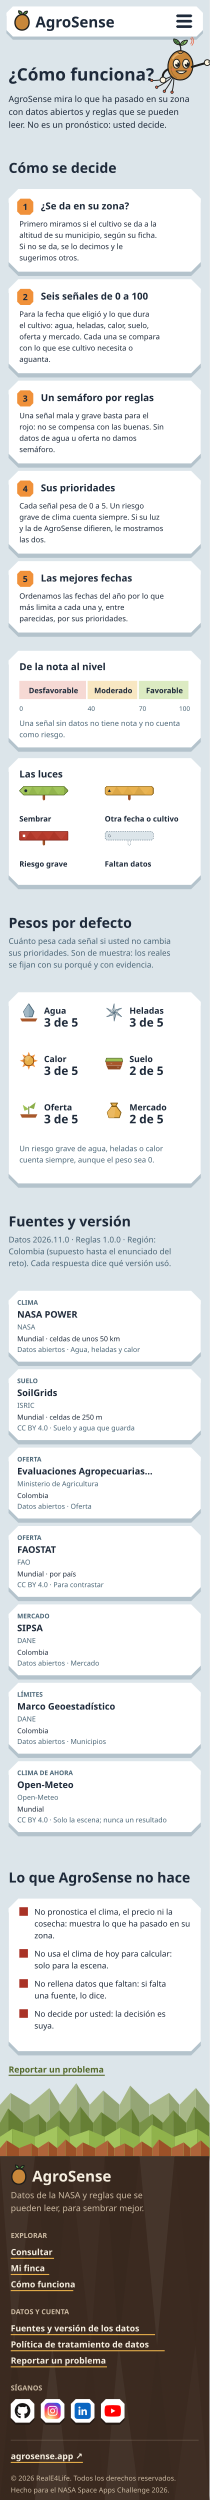
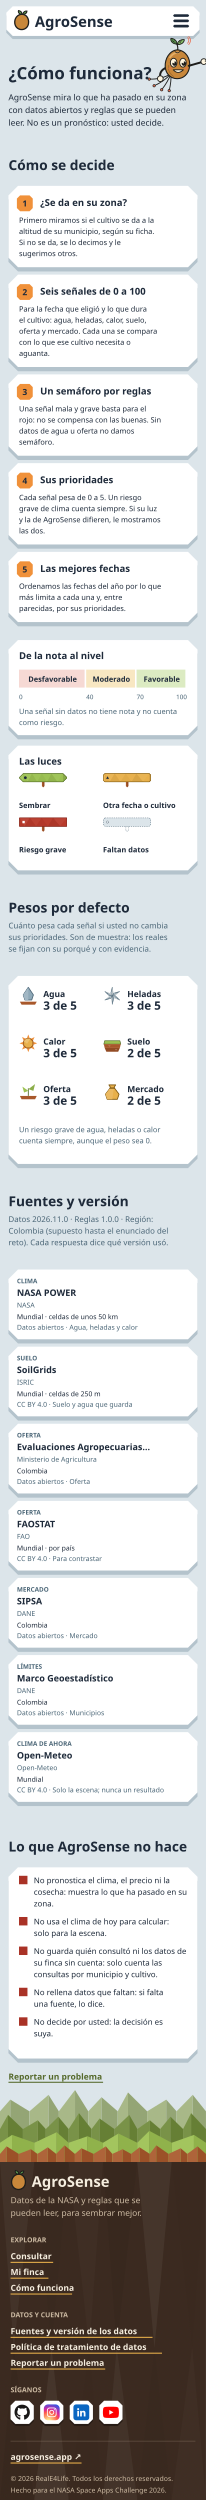
- <svg xmlns="http://www.w3.org/2000/svg" width="390" height="4656" viewBox="0 0 390 4656">
-   <rect width="390" height="4656" fill="#DCE5EA" />
+ <svg xmlns="http://www.w3.org/2000/svg" width="390" height="4734" viewBox="0 0 390 4734">
+   <rect width="390" height="4734" fill="#DCE5EA" />
  <rect width="390" height="6000" fill="#DCE5EA" />
  <g id="barra" transform="translate(0 0)">
    <polygon points="24,18 366,18 378,30 378,62 366,74 24,74 12,62 12,30" fill="#B4C3CC" />
    <polygon points="24,12 366,12 378,24 378,56 366,68 24,68 12,56 12,24" fill="#FFFFFF" />
    <g id="marca" transform="translate(26 18)">
      <path d="M16 9c9 .6 13 9 12 17-.8 8-7 12-13 12S3 34 2 26C1 17 7 9 16 9z" fill="#C8873A" stroke="#1D1D1B" stroke-width="2.5" />
      <path d="M15 9c-5 0-7-4-6-7 4 .6 7 3 6 7zm2 0c4 .6 8-2 8-6-4-.6-7 2-8 6z" fill="#5FA052" stroke="#1D1D1B" stroke-width="2" />
      <text x="40" y="33" font-family="Fredoka" font-weight="600" font-size="28" fill="#1E2A3A" text-anchor="start">AgroSense</text>
    </g>
    <polygon points="330,27 356,27 358,29 358,30 356,32 330,32 328,30 328,29" fill="#1E2A3A" />
    <polygon points="330,37 356,37 358,39 358,40 356,42 330,42 328,40 328,39" fill="#1E2A3A" />
    <polygon points="330,47 356,47 358,49 358,50 356,52 330,52 328,50 328,49" fill="#1E2A3A" />
  </g>
  <text x="16" y="150" font-family="Fredoka" font-weight="600" font-size="32" fill="#1E2A3A" text-anchor="start">¿Cómo funciona?</text>
  <text x="16" y="190" font-family="Atkinson Hyperlegible" font-weight="400" font-size="16" fill="#1E2A3A" text-anchor="start">AgroSense mira lo que ha pasado en su zona</text>
  <text x="16" y="214" font-family="Atkinson Hyperlegible" font-weight="400" font-size="16" fill="#1E2A3A" text-anchor="start">con datos abiertos y reglas que se pueden</text>
  <text x="16" y="238" font-family="Atkinson Hyperlegible" font-weight="400" font-size="16" fill="#1E2A3A" text-anchor="start">leer. No es un pronóstico: usted decide.</text>
  <g id="mascota" transform="translate(270 70) scale(0.42)">
    <g id="semilla" transform="translate(0 0)">
      <path d="M128 166 Q85 192 30 190" fill="none" stroke="#1D1D1B" stroke-width="4" stroke-linecap="round" stroke-linejoin="round" />
      <circle cx="30" cy="190" r="5.5" fill="#E76F51" stroke="#1D1D1B" stroke-width="3" />
      <path d="M128 166 Q96 201 52 220" fill="none" stroke="#1D1D1B" stroke-width="4" stroke-linecap="round" stroke-linejoin="round" />
      <circle cx="52" cy="220" r="5.5" fill="#E76F51" stroke="#1D1D1B" stroke-width="3" />
      <path d="M128 166 Q113 204 86 238" fill="none" stroke="#1D1D1B" stroke-width="4" stroke-linecap="round" stroke-linejoin="round" />
      <circle cx="86" cy="238" r="5.5" fill="#E76F51" stroke="#1D1D1B" stroke-width="3" />
      <path d="M128 166 Q130 200 120 242" fill="none" stroke="#1D1D1B" stroke-width="4" stroke-linecap="round" stroke-linejoin="round" />
      <circle cx="120" cy="242" r="5.5" fill="#E76F51" stroke="#1D1D1B" stroke-width="3" />
      <path d="M108 138 C82 148 76 166 80 184" fill="none" stroke="#1D1D1B" stroke-width="9" stroke-linecap="round" stroke-linejoin="round" />
      <circle cx="80" cy="188" r="13" fill="#FFF6E0" stroke="#1D1D1B" stroke-width="4" />
      <path d="M158 62 C160 48 158 40 154 30" fill="none" stroke="#1D1D1B" stroke-width="5" stroke-linecap="round" stroke-linejoin="round" />
      <path d="M154 32 C136 32 124 18 128 6 C144 8 156 18 154 32Z" fill="#5FA052" stroke="#1D1D1B" stroke-width="4" stroke-linecap="round" stroke-linejoin="round" />
      <path d="M156 34 C172 36 188 26 188 12 C172 10 158 20 156 34Z" fill="#8CC56A" stroke="#1D1D1B" stroke-width="4" stroke-linecap="round" stroke-linejoin="round" />
      <path d="M150 28 C142 24 136 18 132 10 M146 16 L136 22 M178 14 C172 22 166 28 158 32 M172 28 L166 16" fill="none" stroke="#1D1D1B" stroke-width="1.8" stroke-linecap="round" stroke-linejoin="round" />
      <path d="M203 3 Q214 14 203 28.4" fill="none" stroke="#E76F51" stroke-width="3.5" stroke-linecap="round" stroke-linejoin="round" />
      <path d="M208 -2 Q224 14 208 34.4" fill="none" stroke="#E76F51" stroke-width="3.5" stroke-linecap="round" stroke-linejoin="round" />
      <path d="M158 58 C196 62 216 98 212 132 C208 168 184 188 156 188 C126 188 104 166 102 134 C100 98 122 60 158 58Z" fill="#C8873A" stroke="#1D1D1B" stroke-width="5" stroke-linecap="round" stroke-linejoin="round" />
      <path d="M124 92 A46 46 0 0 1 164 70" fill="none" stroke="#E3AE68" stroke-width="8" stroke-linecap="round" stroke-linejoin="round" />
      <path d="M116 128 C114 150 124 168 140 178" fill="none" stroke="#1D1D1B" stroke-width="2.5" stroke-linecap="round" stroke-linejoin="round" opacity="0.35" />
      <path d="M146 66 Q158 78 170 64" fill="none" stroke="#1D1D1B" stroke-width="3.5" stroke-linecap="round" stroke-linejoin="round" />
      <ellipse cx="124" cy="142" rx="9" ry="5" fill="#E76F51" opacity="0.55" />
      <ellipse cx="196" cy="142" rx="9" ry="5" fill="#E76F51" opacity="0.55" />
      <ellipse cx="140" cy="116" rx="15" ry="20" fill="#FFF6E0" stroke="#1D1D1B" stroke-width="4" />
      <path d="M144 120 m0 -10 a10 10 0 1 1 -9 6 l9 4Z" fill="#1D1D1B" />
      <ellipse cx="182" cy="116" rx="15" ry="20" fill="#FFF6E0" stroke="#1D1D1B" stroke-width="4" />
      <path d="M186 120 m0 -10 a10 10 0 1 1 -9 6 l9 4Z" fill="#1D1D1B" />
      <path d="M138 148 Q160 172 184 148Z" fill="#FFF6E0" stroke="#1D1D1B" stroke-width="4" stroke-linecap="round" stroke-linejoin="round" />
      <path d="M208 130 C230 124 252 118 272 112" fill="none" stroke="#1D1D1B" stroke-width="9" stroke-linecap="round" stroke-linejoin="round" />
      <circle cx="276" cy="111" r="13" fill="#FFF6E0" stroke="#1D1D1B" stroke-width="4" />
      <path d="M284 109 l16 -3" fill="none" stroke="#1D1D1B" stroke-width="7" stroke-linecap="round" stroke-linejoin="round" />
      <path d="M284 109 l16 -3" fill="none" stroke="#FFF6E0" stroke-width="3" stroke-linecap="round" stroke-linejoin="round" />
    </g>
  </g>
  <text x="16" y="322" font-family="Fredoka" font-weight="600" font-size="26" fill="#1E2A3A" text-anchor="start">Cómo se decide</text>
  <g id="paso-1" transform="translate(16 352)">
    <polygon points="18,8 340,8 358,26 358,144 340,162 18,162 0,144 0,26" fill="#B4C3CC" />
    <polygon points="18,0 340,0 358,18 358,136 340,154 18,154 0,136 0,18" fill="#FFFFFF" />
  </g>
  <g id="paso-1-texto" transform="translate(16 352)">
    <text x="60" y="38" font-family="Atkinson Hyperlegible" font-weight="700" font-size="18" fill="#1E2A3A" text-anchor="start">¿Se da en su zona?</text>
    <polygon points="22,18 40,18 46,24 46,42 40,48 22,48 16,42 16,24" fill="#F0913A" />
    <text x="31" y="39" font-family="Atkinson Hyperlegible" font-weight="700" font-size="16" fill="#1E2A3A" text-anchor="middle">1</text>
    <text x="20" y="70" font-family="Atkinson Hyperlegible" font-weight="400" font-size="14" fill="#1E2A3A" text-anchor="start">Primero miramos si el cultivo se da a la</text>
    <text x="20" y="91" font-family="Atkinson Hyperlegible" font-weight="400" font-size="14" fill="#1E2A3A" text-anchor="start">altitud de su municipio, según su ficha.</text>
    <text x="20" y="112" font-family="Atkinson Hyperlegible" font-weight="400" font-size="14" fill="#1E2A3A" text-anchor="start">Si no se da, se lo decimos y le</text>
    <text x="20" y="133" font-family="Atkinson Hyperlegible" font-weight="400" font-size="14" fill="#1E2A3A" text-anchor="start">sugerimos otros.</text>
  </g>
  <g id="paso-2" transform="translate(16 520)">
    <polygon points="18,8 340,8 358,26 358,165 340,183 18,183 0,165 0,26" fill="#B4C3CC" />
    <polygon points="18,0 340,0 358,18 358,157 340,175 18,175 0,157 0,18" fill="#FFFFFF" />
  </g>
  <g id="paso-2-texto" transform="translate(16 520)">
    <text x="60" y="38" font-family="Atkinson Hyperlegible" font-weight="700" font-size="18" fill="#1E2A3A" text-anchor="start">Seis señales de 0 a 100</text>
    <polygon points="22,18 40,18 46,24 46,42 40,48 22,48 16,42 16,24" fill="#F0913A" />
    <text x="31" y="39" font-family="Atkinson Hyperlegible" font-weight="700" font-size="16" fill="#1E2A3A" text-anchor="middle">2</text>
    <text x="20" y="70" font-family="Atkinson Hyperlegible" font-weight="400" font-size="14" fill="#1E2A3A" text-anchor="start">Para la fecha que eligió y lo que dura</text>
    <text x="20" y="91" font-family="Atkinson Hyperlegible" font-weight="400" font-size="14" fill="#1E2A3A" text-anchor="start">el cultivo: agua, heladas, calor, suelo,</text>
    <text x="20" y="112" font-family="Atkinson Hyperlegible" font-weight="400" font-size="14" fill="#1E2A3A" text-anchor="start">oferta y mercado. Cada una se compara</text>
    <text x="20" y="133" font-family="Atkinson Hyperlegible" font-weight="400" font-size="14" fill="#1E2A3A" text-anchor="start">con lo que ese cultivo necesita o</text>
    <text x="20" y="154" font-family="Atkinson Hyperlegible" font-weight="400" font-size="14" fill="#1E2A3A" text-anchor="start">aguanta.</text>
  </g>
  <g id="paso-3" transform="translate(16 709)">
    <polygon points="18,8 340,8 358,26 358,144 340,162 18,162 0,144 0,26" fill="#B4C3CC" />
    <polygon points="18,0 340,0 358,18 358,136 340,154 18,154 0,136 0,18" fill="#FFFFFF" />
  </g>
  <g id="paso-3-texto" transform="translate(16 709)">
    <text x="60" y="38" font-family="Atkinson Hyperlegible" font-weight="700" font-size="18" fill="#1E2A3A" text-anchor="start">Un semáforo por reglas</text>
    <polygon points="22,18 40,18 46,24 46,42 40,48 22,48 16,42 16,24" fill="#F0913A" />
    <text x="31" y="39" font-family="Atkinson Hyperlegible" font-weight="700" font-size="16" fill="#1E2A3A" text-anchor="middle">3</text>
    <text x="20" y="70" font-family="Atkinson Hyperlegible" font-weight="400" font-size="14" fill="#1E2A3A" text-anchor="start">Una señal mala y grave basta para el</text>
    <text x="20" y="91" font-family="Atkinson Hyperlegible" font-weight="400" font-size="14" fill="#1E2A3A" text-anchor="start">rojo: no se compensa con las buenas. Sin</text>
    <text x="20" y="112" font-family="Atkinson Hyperlegible" font-weight="400" font-size="14" fill="#1E2A3A" text-anchor="start">datos de agua u oferta no damos</text>
    <text x="20" y="133" font-family="Atkinson Hyperlegible" font-weight="400" font-size="14" fill="#1E2A3A" text-anchor="start">semáforo.</text>
  </g>
  <g id="paso-4" transform="translate(16 877)">
    <polygon points="18,8 340,8 358,26 358,144 340,162 18,162 0,144 0,26" fill="#B4C3CC" />
    <polygon points="18,0 340,0 358,18 358,136 340,154 18,154 0,136 0,18" fill="#FFFFFF" />
  </g>
  <g id="paso-4-texto" transform="translate(16 877)">
    <text x="60" y="38" font-family="Atkinson Hyperlegible" font-weight="700" font-size="18" fill="#1E2A3A" text-anchor="start">Sus prioridades</text>
    <polygon points="22,18 40,18 46,24 46,42 40,48 22,48 16,42 16,24" fill="#F0913A" />
    <text x="31" y="39" font-family="Atkinson Hyperlegible" font-weight="700" font-size="16" fill="#1E2A3A" text-anchor="middle">4</text>
    <text x="20" y="70" font-family="Atkinson Hyperlegible" font-weight="400" font-size="14" fill="#1E2A3A" text-anchor="start">Cada señal pesa de 0 a 5. Un riesgo</text>
    <text x="20" y="91" font-family="Atkinson Hyperlegible" font-weight="400" font-size="14" fill="#1E2A3A" text-anchor="start">grave de clima cuenta siempre. Si su luz</text>
    <text x="20" y="112" font-family="Atkinson Hyperlegible" font-weight="400" font-size="14" fill="#1E2A3A" text-anchor="start">y la de AgroSense difieren, le mostramos</text>
    <text x="20" y="133" font-family="Atkinson Hyperlegible" font-weight="400" font-size="14" fill="#1E2A3A" text-anchor="start">las dos.</text>
  </g>
  <g id="paso-5" transform="translate(16 1045)">
    <polygon points="18,8 340,8 358,26 358,123 340,141 18,141 0,123 0,26" fill="#B4C3CC" />
    <polygon points="18,0 340,0 358,18 358,115 340,133 18,133 0,115 0,18" fill="#FFFFFF" />
  </g>
  <g id="paso-5-texto" transform="translate(16 1045)">
    <text x="60" y="38" font-family="Atkinson Hyperlegible" font-weight="700" font-size="18" fill="#1E2A3A" text-anchor="start">Las mejores fechas</text>
    <polygon points="22,18 40,18 46,24 46,42 40,48 22,48 16,42 16,24" fill="#F0913A" />
    <text x="31" y="39" font-family="Atkinson Hyperlegible" font-weight="700" font-size="16" fill="#1E2A3A" text-anchor="middle">5</text>
    <text x="20" y="70" font-family="Atkinson Hyperlegible" font-weight="400" font-size="14" fill="#1E2A3A" text-anchor="start">Ordenamos las fechas del año por lo que</text>
    <text x="20" y="91" font-family="Atkinson Hyperlegible" font-weight="400" font-size="14" fill="#1E2A3A" text-anchor="start">más limita a cada una y, entre</text>
    <text x="20" y="112" font-family="Atkinson Hyperlegible" font-weight="400" font-size="14" fill="#1E2A3A" text-anchor="start">parecidas, por sus prioridades.</text>
  </g>
  <g id="bandas" transform="translate(16 1212)">
    <polygon points="18,8 340,8 358,26 358,170 340,188 18,188 0,170 0,26" fill="#B4C3CC" />
    <polygon points="18,0 340,0 358,18 358,162 340,180 18,180 0,162 0,18" fill="#FFFFFF" />
  </g>
  <g id="bandas-texto" transform="translate(16 1212)">
    <text x="20" y="36" font-family="Atkinson Hyperlegible" font-weight="700" font-size="18" fill="#1E2A3A" text-anchor="start">De la nota al nivel</text>
    <rect x="20.0" y="56" width="124.2" height="34" fill="#F6D9D4" />
    <text x="83.6" y="79" font-family="Atkinson Hyperlegible" font-weight="700" font-size="14" fill="#1E2A3A" text-anchor="middle">Desfavorable</text>
    <text x="20" y="112" font-family="Atkinson Hyperlegible" font-weight="400" font-size="12" fill="#4A6576" text-anchor="start">0</text>
    <rect x="147.2" y="56" width="92.4" height="34" fill="#F8E7C2" />
    <text x="194.9" y="79" font-family="Atkinson Hyperlegible" font-weight="700" font-size="14" fill="#1E2A3A" text-anchor="middle">Moderado</text>
    <text x="147.2" y="112" font-family="Atkinson Hyperlegible" font-weight="400" font-size="12" fill="#4A6576" text-anchor="start">40</text>
    <rect x="242.6" y="56" width="92.4" height="34" fill="#DCEBC2" />
    <text x="290.3" y="79" font-family="Atkinson Hyperlegible" font-weight="700" font-size="14" fill="#1E2A3A" text-anchor="middle">Favorable</text>
    <text x="242.6" y="112" font-family="Atkinson Hyperlegible" font-weight="400" font-size="12" fill="#4A6576" text-anchor="start">70</text>
    <text x="338" y="112" font-family="Atkinson Hyperlegible" font-weight="400" font-size="12" fill="#4A6576" text-anchor="end">100</text>
    <text x="20" y="140" font-family="Atkinson Hyperlegible" font-weight="400" font-size="14" fill="#4A6576" text-anchor="start">Una señal sin datos no tiene nota y no cuenta</text>
    <text x="20" y="161" font-family="Atkinson Hyperlegible" font-weight="400" font-size="14" fill="#4A6576" text-anchor="start">como riesgo.</text>
  </g>
  <g id="luces" transform="translate(16 1412)">
    <polygon points="18,8 340,8 358,26 358,226 340,244 18,244 0,226 0,26" fill="#B4C3CC" />
    <polygon points="18,0 340,0 358,18 358,218 340,236 18,236 0,218 0,18" fill="#FFFFFF" />
  </g>
  <g id="luces-texto" transform="translate(16 1412)">
    <text x="20" y="36" font-family="Atkinson Hyperlegible" font-weight="700" font-size="18" fill="#1E2A3A" text-anchor="start">Las luces</text>
    <g id="semaforo" transform="translate(20 52) scale(0.28)">
      <polygon points="155,52 171,52 171,88 163,96 155,88" fill="#A8582B" />
      <polygon points="163,52 171,52 171,88 163,96" fill="#924B24" />
      <polygon points="29,3 297,3 323,29 323,33 297,59 29,59 3,33 3,29" fill="#9CC152" stroke="#4F6624" stroke-width="3" stroke-linejoin="round" />
      <polygon points="29,3 29,59 3,33 3,29" fill="#A8C867" />
      <polygon points="297,3 323,29 323,33 297,59" fill="#89AA48" />
      <polygon points="29,3 87.96,3 58.48,59" fill="#A2C55C" />
      <polygon points="29,3 58.48,59 29,59" fill="#9ABE51" />
      <polygon points="87.96,3 154.96,3 122.8,59" fill="#9FC358" />
      <polygon points="87.96,3 122.8,59 58.48,59" fill="#94B74E" />
      <polygon points="154.96,3 219.28,3 189.8,59" fill="#9DC255" />
      <polygon points="154.96,3 189.8,59 122.8,59" fill="#97BB50" />
      <polygon points="219.28,3 297,3 259.48,59" fill="#A0C45A" />
      <polygon points="219.28,3 259.48,59 189.8,59" fill="#92B44D" />
      <polygon points="297,3 297,59 259.48,59" fill="#9CC152" />
      <polygon points="29,3 297,3 323,29 323,33 297,59 29,59 3,33 3,29" fill="none" stroke="#4F6624" stroke-width="3" stroke-linejoin="round" />
      <polygon points="52.239,34.827 46.827,40.239 39.173,40.239 33.761,34.827 33.761,27.173 39.173,21.761 46.827,21.761 52.239,27.173" fill="#1E2A3A" />
    </g>
    <text x="20" y="118" font-family="Atkinson Hyperlegible" font-weight="700" font-size="14" fill="#1E2A3A" text-anchor="start">Sembrar</text>
    <g id="semaforo" transform="translate(179 52) scale(0.28)">
      <polygon points="155,52 171,52 171,88 163,96 155,88" fill="#A8582B" />
      <polygon points="163,52 171,52 171,88 163,96" fill="#924B24" />
      <polygon points="13,3 313,3 323,13 323,49 313,59 13,59 3,49 3,13" fill="#E8B04B" stroke="#7E570F" stroke-width="3" stroke-linejoin="round" />
      <polygon points="13,3 13,59 3,49 3,13" fill="#EBB961" />
      <polygon points="313,3 323,13 323,49 313,59" fill="#CC9B42" />
      <polygon points="13,3 79,3 46,59" fill="#E9B556" />
      <polygon points="13,3 46,59 13,59" fill="#E5AD4A" />
      <polygon points="79,3 154,3 118,59" fill="#E9B351" />
      <polygon points="79,3 118,59 46,59" fill="#DCA747" />
      <polygon points="154,3 226,3 193,59" fill="#E8B14E" />
      <polygon points="154,3 193,59 118,59" fill="#E1AB49" />
      <polygon points="226,3 313,3 271,59" fill="#E9B453" />
      <polygon points="226,3 271,59 193,59" fill="#D9A546" />
      <polygon points="313,3 313,59 271,59" fill="#E8B04B" />
      <polygon points="13,3 313,3 323,13 323,49 313,59 13,59 3,49 3,13" fill="none" stroke="#7E570F" stroke-width="3" stroke-linejoin="round" />
      <polygon points="31,21 41,39 21,39" fill="#1E2A3A" />
    </g>
    <text x="179" y="118" font-family="Atkinson Hyperlegible" font-weight="700" font-size="14" fill="#1E2A3A" text-anchor="start">Otra fecha o cultivo</text>
    <g id="semaforo" transform="translate(20 136) scale(0.28)">
      <polygon points="155,52 171,52 171,88 163,96 155,88" fill="#A8582B" />
      <polygon points="163,52 171,52 171,88 163,96" fill="#924B24" />
      <polygon points="3,3 323,3 323,59 3,59" fill="#B83A2B" stroke="#7E251B" stroke-width="3" stroke-linejoin="round" />
      <polygon points="3,3 73.4,3 38.2,59" fill="#BC4638" />
      <polygon points="3,3 38.2,59 3,59" fill="#B5392A" />
      <polygon points="73.4,3 153.4,3 115,59" fill="#BA4132" />
      <polygon points="73.4,3 115,59 38.2,59" fill="#AF3729" />
      <polygon points="153.4,3 230.2,3 195,59" fill="#B93D2E" />
      <polygon points="153.4,3 195,59 115,59" fill="#B2382A" />
      <polygon points="230.2,3 323,3 278.2,59" fill="#BB4335" />
      <polygon points="230.2,3 278.2,59 195,59" fill="#AC3628" />
      <polygon points="323,3 323,59 278.2,59" fill="#B83A2B" />
      <polygon points="3,3 323,3 323,59 3,59" fill="none" stroke="#7E251B" stroke-width="3" stroke-linejoin="round" />
      <polygon points="23,23 39,23 39,39 23,39" fill="#FFFFFF" />
    </g>
    <text x="20" y="202" font-family="Atkinson Hyperlegible" font-weight="700" font-size="14" fill="#1E2A3A" text-anchor="start">Riesgo grave</text>
    <g id="semaforo" transform="translate(179 136) scale(0.28)">
      <polygon points="155,52 171,52 171,88 163,96 155,88" fill="none" stroke="#4A6576" stroke-width="2.5" stroke-linejoin="round" stroke-dasharray="6 4" />
      <polygon points="13,3 313,3 323,13 323,49 313,59 13,59 3,49 3,13" fill="#DCE5EA" stroke="#4A6576" stroke-width="3" stroke-linejoin="round" stroke-dasharray="9 6" />
      <polygon points="38.853,34.253 34.253,38.853 27.747,38.853 23.147,34.253 23.147,27.747 27.747,23.147 34.253,23.147 38.853,27.747" fill="none" stroke="#1E2A3A" stroke-width="2.5" stroke-linejoin="round" stroke-dasharray="4 3" />
    </g>
    <text x="179" y="202" font-family="Atkinson Hyperlegible" font-weight="700" font-size="14" fill="#1E2A3A" text-anchor="start">Faltan datos</text>
  </g>
  <text x="16" y="1728" font-family="Fredoka" font-weight="600" font-size="26" fill="#1E2A3A" text-anchor="start">Pesos por defecto</text>
  <text x="16" y="1758" font-family="Atkinson Hyperlegible" font-weight="400" font-size="15" fill="#4A6576" text-anchor="start">Cuánto pesa cada señal si usted no cambia</text>
  <text x="16" y="1780" font-family="Atkinson Hyperlegible" font-weight="400" font-size="15" fill="#4A6576" text-anchor="start">sus prioridades. Son de muestra: los reales</text>
  <text x="16" y="1802" font-family="Atkinson Hyperlegible" font-weight="400" font-size="15" fill="#4A6576" text-anchor="start">se fijan con su porqué y con evidencia.</text>
  <g id="pesos" transform="translate(16 1848)">
    <polygon points="18,8 340,8 358,26 358,346 340,364 18,364 0,346 0,26" fill="#B4C3CC" />
    <polygon points="18,0 340,0 358,18 358,338 340,356 18,356 0,338 0,18" fill="#FFFFFF" />
  </g>
  <g id="pesos-texto" transform="translate(16 1848)">
    <g transform="translate(20.0 20) scale(0.8)">
      <polygon points="2,36 42,36 38,43 6,43" fill="#A8582B" />
      <polygon points="22,2 34,20 30,32 14,32 10,20" fill="#8FA9B8" stroke="#4A6576" stroke-width="2" stroke-linejoin="round" />
      <polygon points="22,2 10,20 14,32 22,32" fill="#A3B8C5" />
    </g>
    <text x="66" y="40" font-family="Atkinson Hyperlegible" font-weight="700" font-size="16" fill="#1E2A3A" text-anchor="start">Agua</text>
    <text x="66" y="64" font-family="Fredoka" font-weight="600" font-size="22" fill="#1E2A3A" text-anchor="start">3 de 5</text>
    <g transform="translate(179.0 20) scale(0.8)">
      <polygon points="22,22 18.644,15.857 22,2" fill="#DCE5EA" stroke="#4A6576" stroke-width="1.5" stroke-linejoin="round" />
      <polygon points="22,22 22,2 25.356,15.857" fill="#C2CACE" />
      <polygon points="22,22 25.642,16.022 39.321,12" fill="#DCE5EA" stroke="#4A6576" stroke-width="1.5" stroke-linejoin="round" />
      <polygon points="22,22 39.321,12 28.998,21.835" fill="#C2CACE" />
      <polygon points="22,22 28.998,22.165 39.321,32" fill="#DCE5EA" stroke="#4A6576" stroke-width="1.5" stroke-linejoin="round" />
      <polygon points="22,22 39.321,32 25.642,27.978" fill="#C2CACE" />
      <polygon points="22,22 25.356,28.143 22,42" fill="#DCE5EA" stroke="#4A6576" stroke-width="1.5" stroke-linejoin="round" />
      <polygon points="22,22 22,42 18.644,28.143" fill="#C2CACE" />
      <polygon points="22,22 18.358,27.978 4.679,32" fill="#DCE5EA" stroke="#4A6576" stroke-width="1.5" stroke-linejoin="round" />
      <polygon points="22,22 4.679,32 15.002,22.165" fill="#C2CACE" />
      <polygon points="22,22 15.002,21.835 4.679,12" fill="#DCE5EA" stroke="#4A6576" stroke-width="1.5" stroke-linejoin="round" />
      <polygon points="22,22 4.679,12 18.358,16.022" fill="#C2CACE" />
    </g>
    <text x="225" y="40" font-family="Atkinson Hyperlegible" font-weight="700" font-size="16" fill="#1E2A3A" text-anchor="start">Heladas</text>
    <text x="225" y="64" font-family="Fredoka" font-weight="600" font-size="22" fill="#1E2A3A" text-anchor="start">3 de 5</text>
    <g transform="translate(20.0 110) scale(0.8)">
      <polygon points="33.464,18.454 43,22 33.464,25.546" fill="#F0913A" />
      <polygon points="32.614,27.599 36.849,36.849 27.599,32.614" fill="#F0913A" />
      <polygon points="25.546,33.464 22,43 18.454,33.464" fill="#F0913A" />
      <polygon points="16.401,32.614 7.151,36.849 11.386,27.599" fill="#F0913A" />
      <polygon points="10.536,25.546 1,22 10.536,18.454" fill="#F0913A" />
      <polygon points="11.386,16.401 7.151,7.151 16.401,11.386" fill="#F0913A" />
      <polygon points="18.454,10.536 22,1 25.546,10.536" fill="#F0913A" />
      <polygon points="27.599,11.386 36.849,7.151 32.614,16.401" fill="#F0913A" />
      <polygon points="17,11 27,11 33,17 33,27 27,33 17,33 11,27 11,17" fill="#E8B04B" stroke="#92490B" stroke-width="2" stroke-linejoin="round" />
      <polygon points="11,17 17,11 27,11 19,23" fill="#EDC06F" />
    </g>
    <text x="66" y="130" font-family="Atkinson Hyperlegible" font-weight="700" font-size="16" fill="#1E2A3A" text-anchor="start">Calor</text>
    <text x="66" y="154" font-family="Fredoka" font-weight="600" font-size="22" fill="#1E2A3A" text-anchor="start">3 de 5</text>
    <g transform="translate(179.0 110) scale(0.8)">
      <polygon points="4,16 40,16 42,24 2,24" fill="#9CC152" stroke="#4F6624" stroke-width="1.5" stroke-linejoin="round" />
      <polygon points="2,24 42,24 40,33 4,33" fill="#A8582B" />
      <polygon points="4,33 40,33 36,42 8,42" fill="#924B24" />
      <polygon points="12,27 18,27 16,30" fill="#BE8260" />
      <polygon points="28,36 34,36 31,39" fill="#B38166" />
    </g>
    <text x="225" y="130" font-family="Atkinson Hyperlegible" font-weight="700" font-size="16" fill="#1E2A3A" text-anchor="start">Suelo</text>
    <text x="225" y="154" font-family="Fredoka" font-weight="600" font-size="22" fill="#1E2A3A" text-anchor="start">2 de 5</text>
    <g transform="translate(20.0 200) scale(0.8)">
      <polygon points="2,34 42,34 38,42 6,42" fill="#A8582B" />
      <polygon points="21,34 23,34 23,16 21,16" fill="#4F6624" />
      <polygon points="22,22 8,12 12,26" fill="#9CC152" />
      <polygon points="22,18 38,6 34,22" fill="#8CAE4A" />
    </g>
    <text x="66" y="220" font-family="Atkinson Hyperlegible" font-weight="700" font-size="16" fill="#1E2A3A" text-anchor="start">Oferta</text>
    <text x="66" y="244" font-family="Fredoka" font-weight="600" font-size="22" fill="#1E2A3A" text-anchor="start">3 de 5</text>
    <g transform="translate(179.0 200) scale(0.8)">
      <polygon points="14,8 30,8 26,14 38,30 34,42 10,42 6,30 18,14" fill="#E8B04B" stroke="#7E570F" stroke-width="2" stroke-linejoin="round" />
      <polygon points="18,14 26,14 22,42 10,42 6,30" fill="#EBB961" />
      <polygon points="16,14 28,14 28,17 16,17" fill="#7E570F" />
    </g>
    <text x="225" y="220" font-family="Atkinson Hyperlegible" font-weight="700" font-size="16" fill="#1E2A3A" text-anchor="start">Mercado</text>
    <text x="225" y="244" font-family="Fredoka" font-weight="600" font-size="22" fill="#1E2A3A" text-anchor="start">2 de 5</text>
    <text x="20" y="296" font-family="Atkinson Hyperlegible" font-weight="400" font-size="14" fill="#4A6576" text-anchor="start">Un riesgo grave de agua, heladas o calor</text>
    <text x="20" y="317" font-family="Atkinson Hyperlegible" font-weight="400" font-size="14" fill="#4A6576" text-anchor="start">cuenta siempre, aunque el peso sea 0.</text>
  </g>
  <text x="16" y="2284" font-family="Fredoka" font-weight="600" font-size="26" fill="#1E2A3A" text-anchor="start">Fuentes y versión</text>
  <text x="16" y="2314" font-family="Atkinson Hyperlegible" font-weight="400" font-size="15" fill="#4A6576" text-anchor="start">Datos 2026.11.0 · Reglas 1.0.0 · Región:</text>
  <text x="16" y="2336" font-family="Atkinson Hyperlegible" font-weight="400" font-size="15" fill="#4A6576" text-anchor="start">Colombia (supuesto hasta el enunciado del</text>
  <text x="16" y="2358" font-family="Atkinson Hyperlegible" font-weight="400" font-size="15" fill="#4A6576" text-anchor="start">reto). Cada respuesta dice qué versión usó.</text>
  <g id="fuente" transform="translate(16 2404)">
    <polygon points="18,8 340,8 358,26 358,122 340,140 18,140 0,122 0,26" fill="#B4C3CC" />
    <polygon points="18,0 340,0 358,18 358,114 340,132 18,132 0,114 0,18" fill="#FFFFFF" />
  </g>
  <g id="fuente-texto" transform="translate(16 2404)">
    <text x="16" y="26" font-family="Atkinson Hyperlegible" font-weight="700" font-size="12" fill="#4A6576" text-anchor="start">CLIMA</text>
    <text x="16" y="50" font-family="Atkinson Hyperlegible" font-weight="700" font-size="17" fill="#1E2A3A" text-anchor="start">NASA POWER</text>
    <text x="16" y="72" font-family="Atkinson Hyperlegible" font-weight="400" font-size="13" fill="#4A6576" text-anchor="start">NASA</text>
    <text x="16" y="94" font-family="Atkinson Hyperlegible" font-weight="400" font-size="13" fill="#1E2A3A" text-anchor="start">Mundial · celdas de unos 50 km</text>
    <text x="16" y="114" font-family="Atkinson Hyperlegible" font-weight="400" font-size="13" fill="#4A6576" text-anchor="start">Datos abiertos · Agua, heladas y calor</text>
  </g>
  <g id="fuente" transform="translate(16 2550)">
    <polygon points="18,8 340,8 358,26 358,122 340,140 18,140 0,122 0,26" fill="#B4C3CC" />
    <polygon points="18,0 340,0 358,18 358,114 340,132 18,132 0,114 0,18" fill="#FFFFFF" />
  </g>
  <g id="fuente-texto" transform="translate(16 2550)">
    <text x="16" y="26" font-family="Atkinson Hyperlegible" font-weight="700" font-size="12" fill="#4A6576" text-anchor="start">SUELO</text>
    <text x="16" y="50" font-family="Atkinson Hyperlegible" font-weight="700" font-size="17" fill="#1E2A3A" text-anchor="start">SoilGrids</text>
    <text x="16" y="72" font-family="Atkinson Hyperlegible" font-weight="400" font-size="13" fill="#4A6576" text-anchor="start">ISRIC</text>
    <text x="16" y="94" font-family="Atkinson Hyperlegible" font-weight="400" font-size="13" fill="#1E2A3A" text-anchor="start">Mundial · celdas de 250 m</text>
    <text x="16" y="114" font-family="Atkinson Hyperlegible" font-weight="400" font-size="13" fill="#4A6576" text-anchor="start">CC BY 4.0 · Suelo y agua que guarda</text>
  </g>
  <g id="fuente" transform="translate(16 2696)">
    <polygon points="18,8 340,8 358,26 358,122 340,140 18,140 0,122 0,26" fill="#B4C3CC" />
    <polygon points="18,0 340,0 358,18 358,114 340,132 18,132 0,114 0,18" fill="#FFFFFF" />
  </g>
  <g id="fuente-texto" transform="translate(16 2696)">
    <text x="16" y="26" font-family="Atkinson Hyperlegible" font-weight="700" font-size="12" fill="#4A6576" text-anchor="start">OFERTA</text>
    <text x="16" y="50" font-family="Atkinson Hyperlegible" font-weight="700" font-size="17" fill="#1E2A3A" text-anchor="start">Evaluaciones Agropecuarias…</text>
    <text x="16" y="72" font-family="Atkinson Hyperlegible" font-weight="400" font-size="13" fill="#4A6576" text-anchor="start">Ministerio de Agricultura</text>
    <text x="16" y="94" font-family="Atkinson Hyperlegible" font-weight="400" font-size="13" fill="#1E2A3A" text-anchor="start">Colombia</text>
    <text x="16" y="114" font-family="Atkinson Hyperlegible" font-weight="400" font-size="13" fill="#4A6576" text-anchor="start">Datos abiertos · Oferta</text>
  </g>
  <g id="fuente" transform="translate(16 2842)">
    <polygon points="18,8 340,8 358,26 358,122 340,140 18,140 0,122 0,26" fill="#B4C3CC" />
    <polygon points="18,0 340,0 358,18 358,114 340,132 18,132 0,114 0,18" fill="#FFFFFF" />
  </g>
  <g id="fuente-texto" transform="translate(16 2842)">
    <text x="16" y="26" font-family="Atkinson Hyperlegible" font-weight="700" font-size="12" fill="#4A6576" text-anchor="start">OFERTA</text>
    <text x="16" y="50" font-family="Atkinson Hyperlegible" font-weight="700" font-size="17" fill="#1E2A3A" text-anchor="start">FAOSTAT</text>
    <text x="16" y="72" font-family="Atkinson Hyperlegible" font-weight="400" font-size="13" fill="#4A6576" text-anchor="start">FAO</text>
    <text x="16" y="94" font-family="Atkinson Hyperlegible" font-weight="400" font-size="13" fill="#1E2A3A" text-anchor="start">Mundial · por país</text>
    <text x="16" y="114" font-family="Atkinson Hyperlegible" font-weight="400" font-size="13" fill="#4A6576" text-anchor="start">CC BY 4.0 · Para contrastar</text>
  </g>
  <g id="fuente" transform="translate(16 2988)">
    <polygon points="18,8 340,8 358,26 358,122 340,140 18,140 0,122 0,26" fill="#B4C3CC" />
    <polygon points="18,0 340,0 358,18 358,114 340,132 18,132 0,114 0,18" fill="#FFFFFF" />
  </g>
  <g id="fuente-texto" transform="translate(16 2988)">
    <text x="16" y="26" font-family="Atkinson Hyperlegible" font-weight="700" font-size="12" fill="#4A6576" text-anchor="start">MERCADO</text>
    <text x="16" y="50" font-family="Atkinson Hyperlegible" font-weight="700" font-size="17" fill="#1E2A3A" text-anchor="start">SIPSA</text>
    <text x="16" y="72" font-family="Atkinson Hyperlegible" font-weight="400" font-size="13" fill="#4A6576" text-anchor="start">DANE</text>
    <text x="16" y="94" font-family="Atkinson Hyperlegible" font-weight="400" font-size="13" fill="#1E2A3A" text-anchor="start">Colombia</text>
    <text x="16" y="114" font-family="Atkinson Hyperlegible" font-weight="400" font-size="13" fill="#4A6576" text-anchor="start">Datos abiertos · Mercado</text>
  </g>
  <g id="fuente" transform="translate(16 3134)">
    <polygon points="18,8 340,8 358,26 358,122 340,140 18,140 0,122 0,26" fill="#B4C3CC" />
    <polygon points="18,0 340,0 358,18 358,114 340,132 18,132 0,114 0,18" fill="#FFFFFF" />
  </g>
  <g id="fuente-texto" transform="translate(16 3134)">
    <text x="16" y="26" font-family="Atkinson Hyperlegible" font-weight="700" font-size="12" fill="#4A6576" text-anchor="start">LÍMITES</text>
    <text x="16" y="50" font-family="Atkinson Hyperlegible" font-weight="700" font-size="17" fill="#1E2A3A" text-anchor="start">Marco Geoestadístico</text>
    <text x="16" y="72" font-family="Atkinson Hyperlegible" font-weight="400" font-size="13" fill="#4A6576" text-anchor="start">DANE</text>
    <text x="16" y="94" font-family="Atkinson Hyperlegible" font-weight="400" font-size="13" fill="#1E2A3A" text-anchor="start">Colombia</text>
    <text x="16" y="114" font-family="Atkinson Hyperlegible" font-weight="400" font-size="13" fill="#4A6576" text-anchor="start">Datos abiertos · Municipios</text>
  </g>
  <g id="fuente" transform="translate(16 3280)">
    <polygon points="18,8 340,8 358,26 358,122 340,140 18,140 0,122 0,26" fill="#B4C3CC" />
    <polygon points="18,0 340,0 358,18 358,114 340,132 18,132 0,114 0,18" fill="#FFFFFF" />
  </g>
  <g id="fuente-texto" transform="translate(16 3280)">
    <text x="16" y="26" font-family="Atkinson Hyperlegible" font-weight="700" font-size="12" fill="#4A6576" text-anchor="start">CLIMA DE AHORA</text>
    <text x="16" y="50" font-family="Atkinson Hyperlegible" font-weight="700" font-size="17" fill="#1E2A3A" text-anchor="start">Open-Meteo</text>
    <text x="16" y="72" font-family="Atkinson Hyperlegible" font-weight="400" font-size="13" fill="#4A6576" text-anchor="start">Open-Meteo</text>
    <text x="16" y="94" font-family="Atkinson Hyperlegible" font-weight="400" font-size="13" fill="#1E2A3A" text-anchor="start">Mundial</text>
    <text x="16" y="114" font-family="Atkinson Hyperlegible" font-weight="400" font-size="13" fill="#4A6576" text-anchor="start">CC BY 4.0 · Solo la escena; nunca un resultado</text>
  </g>
  <text x="16" y="3506" font-family="Fredoka" font-weight="600" font-size="26" fill="#1E2A3A" text-anchor="start">Lo que AgroSense no hace</text>
  <g id="no-hace" transform="translate(16 3536)">
-     <polygon points="18,8 340,8 358,26 358,274 340,292 18,292 0,274 0,26" fill="#B4C3CC" />
-     <polygon points="18,0 340,0 358,18 358,266 340,284 18,284 0,266 0,18" fill="#FFFFFF" />
+     <polygon points="18,8 340,8 358,26 358,352 340,370 18,370 0,352 0,26" fill="#B4C3CC" />
+     <polygon points="18,0 340,0 358,18 358,344 340,362 18,362 0,344 0,18" fill="#FFFFFF" />
  </g>
  <g id="no-hace-texto" transform="translate(16 3536)">
    <polygon points="20,16 36,16 36,32 20,32" fill="#A93226" />
    <text x="48" y="30" font-family="Atkinson Hyperlegible" font-weight="400" font-size="15" fill="#1E2A3A" text-anchor="start">No pronostica el clima, el precio ni la</text>
    <text x="48" y="52" font-family="Atkinson Hyperlegible" font-weight="400" font-size="15" fill="#1E2A3A" text-anchor="start">cosecha: muestra lo que ha pasado en su</text>
    <text x="48" y="74" font-family="Atkinson Hyperlegible" font-weight="400" font-size="15" fill="#1E2A3A" text-anchor="start">zona.</text>
    <polygon points="20,94 36,94 36,110 20,110" fill="#A93226" />
    <text x="48" y="108" font-family="Atkinson Hyperlegible" font-weight="400" font-size="15" fill="#1E2A3A" text-anchor="start">No usa el clima de hoy para calcular:</text>
    <text x="48" y="130" font-family="Atkinson Hyperlegible" font-weight="400" font-size="15" fill="#1E2A3A" text-anchor="start">solo para la escena.</text>
    <polygon points="20,150 36,150 36,166 20,166" fill="#A93226" />
-     <text x="48" y="164" font-family="Atkinson Hyperlegible" font-weight="400" font-size="15" fill="#1E2A3A" text-anchor="start">No rellena datos que faltan: si falta</text>
-     <text x="48" y="186" font-family="Atkinson Hyperlegible" font-weight="400" font-size="15" fill="#1E2A3A" text-anchor="start">una fuente, lo dice.</text>
-     <polygon points="20,206 36,206 36,222 20,222" fill="#A93226" />
-     <text x="48" y="220" font-family="Atkinson Hyperlegible" font-weight="400" font-size="15" fill="#1E2A3A" text-anchor="start">No decide por usted: la decisión es</text>
-     <text x="48" y="242" font-family="Atkinson Hyperlegible" font-weight="400" font-size="15" fill="#1E2A3A" text-anchor="start">suya.</text>
-   </g>
-   <text x="16" y="3860" font-family="Atkinson Hyperlegible" font-weight="700" font-size="16" fill="#55692B" text-anchor="start">Reportar un problema</text>
-   <rect x="16" y="3864" width="179.2" height="2" fill="#55692B" />
-   <g id="pie" transform="translate(0 3920)">
+     <text x="48" y="164" font-family="Atkinson Hyperlegible" font-weight="400" font-size="15" fill="#1E2A3A" text-anchor="start">No guarda quién consultó ni los datos de</text>
+     <text x="48" y="186" font-family="Atkinson Hyperlegible" font-weight="400" font-size="15" fill="#1E2A3A" text-anchor="start">su finca sin cuenta: solo cuenta las</text>
+     <text x="48" y="208" font-family="Atkinson Hyperlegible" font-weight="400" font-size="15" fill="#1E2A3A" text-anchor="start">consultas por municipio y cultivo.</text>
+     <polygon points="20,228 36,228 36,244 20,244" fill="#A93226" />
+     <text x="48" y="242" font-family="Atkinson Hyperlegible" font-weight="400" font-size="15" fill="#1E2A3A" text-anchor="start">No rellena datos que faltan: si falta</text>
+     <text x="48" y="264" font-family="Atkinson Hyperlegible" font-weight="400" font-size="15" fill="#1E2A3A" text-anchor="start">una fuente, lo dice.</text>
+     <polygon points="20,284 36,284 36,300 20,300" fill="#A93226" />
+     <text x="48" y="298" font-family="Atkinson Hyperlegible" font-weight="400" font-size="15" fill="#1E2A3A" text-anchor="start">No decide por usted: la decisión es</text>
+     <text x="48" y="320" font-family="Atkinson Hyperlegible" font-weight="400" font-size="15" fill="#1E2A3A" text-anchor="start">suya.</text>
+   </g>
+   <text x="16" y="3938" font-family="Atkinson Hyperlegible" font-weight="700" font-size="16" fill="#55692B" text-anchor="start">Reportar un problema</text>
+   <rect x="16" y="3942" width="179.2" height="2" fill="#55692B" />
+   <g id="pie" transform="translate(0 3998)">
    <rect x="0" y="0" width="390" height="96" fill="#DCE5EA" />
    <polygon points="0,0 19.5,-22.176 19.5,96 0,96" fill="#A8B888" />
    <polygon points="19.5,-22.176 55.714,0 55.714,96 19.5,96" fill="#94A575" />
    <polygon points="55.714,0 91.929,-31.248 91.929,96 55.714,96" fill="#A8B888" />
    <polygon points="91.929,-31.248 111.429,0 111.429,96 91.929,96" fill="#94A575" />
    <polygon points="111.429,0 142.071,-40.32 142.071,96 111.429,96" fill="#A8B888" />
    <polygon points="142.071,-40.32 167.143,0 167.143,96 142.071,96" fill="#94A575" />
    <polygon points="167.143,0 192.214,-26.712 192.214,96 167.143,96" fill="#A8B888" />
    <polygon points="192.214,-26.712 222.857,0 222.857,96 192.214,96" fill="#94A575" />
    <polygon points="222.857,0 242.357,-35.784 242.357,96 222.857,96" fill="#A8B888" />
    <polygon points="242.357,-35.784 278.571,0 278.571,96 242.357,96" fill="#94A575" />
    <polygon points="278.571,0 314.786,-22.176 314.786,96 278.571,96" fill="#A8B888" />
    <polygon points="314.786,-22.176 334.286,0 334.286,96 314.786,96" fill="#94A575" />
    <polygon points="334.286,0 364.929,-31.248 364.929,96 334.286,96" fill="#A8B888" />
    <polygon points="364.929,-31.248 390,0 390,96 364.929,96" fill="#94A575" />
    <polygon points="0,33.6 15.167,6.762 15.167,96 0,96" fill="#799248" />
    <polygon points="15.167,6.762 43.333,33.6 43.333,96 15.167,96" fill="#667F35" />
    <polygon points="43.333,33.6 71.5,16.968 71.5,96 43.333,96" fill="#799248" />
    <polygon points="71.5,16.968 86.667,33.6 86.667,96 71.5,96" fill="#667F35" />
    <polygon points="86.667,33.6 110.5,10.164 110.5,96 86.667,96" fill="#799248" />
    <polygon points="110.5,10.164 130,33.6 130,96 110.5,96" fill="#667F35" />
    <polygon points="130,33.6 149.5,3.36 149.5,96 130,96" fill="#799248" />
    <polygon points="149.5,3.36 173.333,33.6 173.333,96 149.5,96" fill="#667F35" />
    <polygon points="173.333,33.6 188.5,13.566 188.5,96 173.333,96" fill="#799248" />
    <polygon points="188.5,13.566 216.667,33.6 216.667,96 188.5,96" fill="#667F35" />
    <polygon points="216.667,33.6 244.833,6.762 244.833,96 216.667,96" fill="#799248" />
    <polygon points="244.833,6.762 260,33.6 260,96 244.833,96" fill="#667F35" />
    <polygon points="260,33.6 283.833,16.968 283.833,96 260,96" fill="#799248" />
    <polygon points="283.833,16.968 303.333,33.6 303.333,96 283.833,96" fill="#667F35" />
    <polygon points="303.333,33.6 322.833,10.164 322.833,96 303.333,96" fill="#799248" />
    <polygon points="322.833,10.164 346.667,33.6 346.667,96 322.833,96" fill="#667F35" />
    <polygon points="346.667,33.6 361.833,3.36 361.833,96 346.667,96" fill="#799248" />
    <polygon points="361.833,3.36 390,33.6 390,96 361.833,96" fill="#667F35" />
    <polygon points="0,59.52 22.75,44.638 22.75,96 0,96" fill="#A3C55E" />
    <polygon points="22.75,44.638 65,59.52 65,96 22.75,96" fill="#90B24B" />
    <polygon points="65,59.52 107.25,39.583 107.25,96 65,96" fill="#A3C55E" />
    <polygon points="107.25,39.583 130,59.52 130,96 107.25,96" fill="#90B24B" />
    <polygon points="130,59.52 165.75,47.165 165.75,96 130,96" fill="#A3C55E" />
    <polygon points="165.75,47.165 195,59.52 195,96 165.75,96" fill="#90B24B" />
    <polygon points="195,59.52 224.25,42.11 224.25,96 195,96" fill="#A3C55E" />
    <polygon points="224.25,42.11 260,59.52 260,96 224.25,96" fill="#90B24B" />
    <polygon points="260,59.52 282.75,37.056 282.75,96 260,96" fill="#A3C55E" />
    <polygon points="282.75,37.056 325,59.52 325,96 282.75,96" fill="#90B24B" />
    <polygon points="325,59.52 367.25,44.638 367.25,96 325,96" fill="#A3C55E" />
    <polygon points="367.25,44.638 390,59.52 390,96 367.25,96" fill="#90B24B" />
    <polygon points="0,80.64 12.409,66.326 12.409,96 0,96" fill="#AE643A" />
    <polygon points="12.409,66.326 35.455,80.64 35.455,96 12.409,96" fill="#9B5128" />
    <polygon points="35.455,80.64 58.5,71.77 58.5,96 35.455,96" fill="#AE643A" />
    <polygon points="58.5,71.77 70.909,80.64 70.909,96 58.5,96" fill="#9B5128" />
    <polygon points="70.909,80.64 90.409,68.141 90.409,96 70.909,96" fill="#AE643A" />
    <polygon points="90.409,68.141 106.364,80.64 106.364,96 90.409,96" fill="#9B5128" />
    <polygon points="106.364,80.64 122.318,64.512 122.318,96 106.364,96" fill="#AE643A" />
    <polygon points="122.318,64.512 141.818,80.64 141.818,96 122.318,96" fill="#9B5128" />
    <polygon points="141.818,80.64 154.227,69.955 154.227,96 141.818,96" fill="#AE643A" />
    <polygon points="154.227,69.955 177.273,80.64 177.273,96 154.227,96" fill="#9B5128" />
    <polygon points="177.273,80.64 200.318,66.326 200.318,96 177.273,96" fill="#AE643A" />
    <polygon points="200.318,66.326 212.727,80.64 212.727,96 200.318,96" fill="#9B5128" />
    <polygon points="212.727,80.64 232.227,71.77 232.227,96 212.727,96" fill="#AE643A" />
    <polygon points="232.227,71.77 248.182,80.64 248.182,96 232.227,96" fill="#9B5128" />
    <polygon points="248.182,80.64 264.136,68.141 264.136,96 248.182,96" fill="#AE643A" />
    <polygon points="264.136,68.141 283.636,80.64 283.636,96 264.136,96" fill="#9B5128" />
    <polygon points="283.636,80.64 296.045,64.512 296.045,96 283.636,96" fill="#AE643A" />
    <polygon points="296.045,64.512 319.091,80.64 319.091,96 296.045,96" fill="#9B5128" />
    <polygon points="319.091,80.64 342.136,69.955 342.136,96 319.091,96" fill="#AE643A" />
    <polygon points="342.136,69.955 354.545,80.64 354.545,96 342.136,96" fill="#9B5128" />
    <polygon points="354.545,80.64 374.045,66.326 374.045,96 354.545,96" fill="#AE643A" />
    <polygon points="374.045,66.326 390,80.64 390,96 374.045,96" fill="#9B5128" />
    <rect x="0" y="96" width="390" height="640" fill="#3B2A20" />
    <polygon points="0,96 65,96 26,448" fill="#433329" />
    <polygon points="26,448 65,736 0,736" fill="#38281E" />
    <polygon points="65,96 130,96 97.5,448" fill="#39291F" />
    <polygon points="97.5,448 130,736 65,736" fill="#45352B" />
    <polygon points="130,96 195,96 169,448" fill="#3F2E24" />
    <polygon points="169,448 195,736 130,736" fill="#3A291F" />
    <polygon points="195,96 260,96 221,448" fill="#38281E" />
    <polygon points="221,448 260,736 195,736" fill="#433329" />
    <polygon points="260,96 325,96 292.5,448" fill="#45352B" />
    <polygon points="292.5,448 325,736 260,736" fill="#39291F" />
    <polygon points="325,96 390,96 364,448" fill="#3A291F" />
    <polygon points="364,448 390,736 325,736" fill="#3F2E24" />
    <g id="marca" transform="translate(20 110)">
      <path d="M16 9c9 .6 13 9 12 17-.8 8-7 12-13 12S3 34 2 26C1 17 7 9 16 9z" fill="#C8873A" stroke="#1D1D1B" stroke-width="2.5" />
      <path d="M15 9c-5 0-7-4-6-7 4 .6 7 3 6 7zm2 0c4 .6 8-2 8-6-4-.6-7 2-8 6z" fill="#5FA052" stroke="#1D1D1B" stroke-width="2" />
      <text x="40" y="33" font-family="Fredoka" font-weight="600" font-size="28" fill="#F6EEDF" text-anchor="start">AgroSense</text>
    </g>
    <text x="20" y="174" font-family="Atkinson Hyperlegible" font-weight="400" font-size="16" fill="#CDBBA3" text-anchor="start">Datos de la NASA y reglas que se</text>
    <text x="20" y="198" font-family="Atkinson Hyperlegible" font-weight="400" font-size="16" fill="#CDBBA3" text-anchor="start">pueden leer, para sembrar mejor.</text>
    <text x="20" y="248" font-family="Atkinson Hyperlegible" font-weight="700" font-size="13" fill="#CDBBA3" text-anchor="start">EXPLORAR</text>
    <text x="20" y="280" font-family="Atkinson Hyperlegible" font-weight="700" font-size="16" fill="#F6EEDF" text-anchor="start">Consultar</text>
    <rect x="20" y="285" width="80.64" height="2" fill="#E8B04B" />
    <text x="20" y="310" font-family="Atkinson Hyperlegible" font-weight="700" font-size="16" fill="#F6EEDF" text-anchor="start">Mi finca</text>
    <rect x="20" y="315" width="71.68" height="2" fill="#E8B04B" />
    <text x="20" y="340" font-family="Atkinson Hyperlegible" font-weight="700" font-size="16" fill="#F6EEDF" text-anchor="start">Cómo funciona</text>
    <rect x="20" y="345" width="116.48" height="2" fill="#E8B04B" />
    <text x="20" y="390" font-family="Atkinson Hyperlegible" font-weight="700" font-size="13" fill="#CDBBA3" text-anchor="start">DATOS Y CUENTA</text>
    <text x="20" y="422" font-family="Atkinson Hyperlegible" font-weight="700" font-size="16" fill="#F6EEDF" text-anchor="start">Fuentes y versión de los datos</text>
    <rect x="20" y="427" width="268.8" height="2" fill="#E8B04B" />
    <text x="20" y="452" font-family="Atkinson Hyperlegible" font-weight="700" font-size="16" fill="#F6EEDF" text-anchor="start">Política de tratamiento de datos</text>
    <rect x="20" y="457" width="286.72" height="2" fill="#E8B04B" />
    <text x="20" y="482" font-family="Atkinson Hyperlegible" font-weight="700" font-size="16" fill="#F6EEDF" text-anchor="start">Reportar un problema</text>
    <rect x="20" y="487" width="179.2" height="2" fill="#E8B04B" />
    <text x="20" y="532" font-family="Atkinson Hyperlegible" font-weight="700" font-size="13" fill="#CDBBA3" text-anchor="start">SÍGANOS</text>
    <g id="red-github" transform="translate(20 548)">
      <polygon points="9,4 35,4 44,13 44,39 35,48 9,48 0,39 0,13" fill="#261B15" />
      <polygon points="9,0 35,0 44,9 44,35 35,44 9,44 0,35 0,9" fill="#FFFFFF" />
      <path transform="translate(7.47 7.00) scale(0.0586)" d="M165.9 397.4c0 2-2.3 3.6-5.2 3.6-3.3.3-5.6-1.3-5.6-3.6 0-2 2.3-3.6 5.2-3.6 3-.3 5.6 1.3 5.6 3.6zm-31.1-4.5c-.7 2 1.3 4.3 4.3 4.9 2.6 1 5.6 0 6.2-2s-1.3-4.3-4.3-5.2c-2.6-.7-5.5.3-6.2 2.3zm44.2-1.7c-2.9.7-4.9 2.6-4.6 4.9.3 2 2.9 3.3 5.9 2.6 2.9-.7 4.9-2.6 4.6-4.6-.3-1.9-3-3.2-5.9-2.9zM244.8 8C106.1 8 0 113.3 0 252c0 110.9 69.8 205.8 169.5 239.2 12.8 2.3 17.3-5.6 17.3-12.1 0-6.2-.3-40.4-.3-61.4 0 0-70 15-84.7-29.8 0 0-11.4-29.1-27.8-36.6 0 0-22.9-15.7 1.6-15.4 0 0 24.9 2 38.6 25.8 21.9 38.6 58.6 27.5 72.9 20.9 2.3-16 8.8-27.1 16-33.7-55.9-6.2-112.3-14.3-112.3-110.5 0-27.5 7.6-41.3 23.6-58.9-2.6-6.5-11.1-33.3 2.6-67.9 20.9-6.5 69 27 69 27 20-5.6 41.5-8.5 62.8-8.5s42.8 2.9 62.8 8.5c0 0 48.1-33.6 69-27 13.7 34.7 5.2 61.4 2.6 67.9 16 17.7 25.8 31.5 25.8 58.9 0 96.5-58.9 104.2-114.8 110.5 9.2 7.9 17 22.9 17 46.4 0 33.7-.3 75.4-.3 83.6 0 6.5 4.6 14.4 17.3 12.1C428.2 457.8 496 362.9 496 252 496 113.3 383.5 8 244.8 8zM97.2 352.9c-1.3 1-1 3.3.7 5.2 1.6 1.6 3.9 2.3 5.2 1 1.3-1 1-3.3-.7-5.2-1.6-1.6-3.9-2.3-5.2-1zm-10.8-8.1c-.7 1.3.3 2.9 2.3 3.9 1.6 1 3.6.7 4.3-.7.7-1.3-.3-2.9-2.3-3.9-2-.6-3.6-.3-4.3.7zm32.4 35.6c-1.6 1.3-1 4.3 1.3 6.2 2.3 2.3 5.2 2.6 6.5 1 1.3-1.3.7-4.3-1.3-6.2-2.2-2.3-5.2-2.6-6.5-1zm-11.4-14.7c-1.6 1-1.6 3.6 0 5.9 1.6 2.3 4.3 3.3 5.6 2.3 1.6-1.3 1.6-3.9 0-6.2-1.4-2.3-4-3.3-5.6-2z" fill="#181717" />
    </g>
    <g id="red-instagram" transform="translate(76 548)">
      <polygon points="9,4 35,4 44,13 44,39 35,48 9,48 0,39 0,13" fill="#261B15" />
      <polygon points="9,0 35,0 44,9 44,35 35,44 9,44 0,35 0,9" fill="#FFFFFF" />
      <defs>
        <radialGradient id="ig-degradado" cx="0.3" cy="1.07" r="1.3">
          <stop offset="0" stop-color="#FDF497" />
          <stop offset="0.05" stop-color="#FDF497" />
          <stop offset="0.45" stop-color="#FD5949" />
          <stop offset="0.6" stop-color="#D6249F" />
          <stop offset="0.9" stop-color="#285AEB" />
        </radialGradient>
      </defs>
      <rect x="7.0" y="7.0" width="30" height="30" rx="8" fill="url(#ig-degradado)" />
      <path transform="translate(12.81 11.50) scale(0.041)" d="M224.1 141c-63.6 0-114.9 51.3-114.9 114.9s51.3 114.9 114.9 114.9S339 319.5 339 255.9 287.7 141 224.1 141zm0 189.6c-41.1 0-74.7-33.5-74.7-74.7s33.5-74.7 74.7-74.7 74.7 33.5 74.7 74.7-33.6 74.7-74.7 74.7zm146.4-194.3c0 14.9-12 26.8-26.8 26.8-14.9 0-26.8-12-26.8-26.8s12-26.8 26.8-26.8 26.8 12 26.8 26.8zm76.1 27.2c-1.7-35.9-9.9-67.7-36.2-93.9-26.2-26.2-58-34.4-93.9-36.2-37-2.1-147.9-2.1-184.9 0-35.8 1.7-67.6 9.9-93.9 36.1s-34.4 58-36.2 93.9c-2.1 37-2.1 147.9 0 184.9 1.7 35.9 9.9 67.7 36.2 93.9s58 34.4 93.9 36.2c37 2.1 147.9 2.1 184.9 0 35.9-1.7 67.7-9.9 93.9-36.2 26.2-26.2 34.4-58 36.2-93.9 2.1-37 2.1-147.8 0-184.8zM398.8 388c-7.8 19.6-22.9 34.7-42.6 42.6-29.5 11.7-99.5 9-132.1 9s-102.7 2.6-132.1-9c-19.6-7.8-34.7-22.9-42.6-42.6-11.7-29.5-9-99.5-9-132.1s-2.6-102.7 9-132.1c7.8-19.6 22.9-34.7 42.6-42.6 29.5-11.7 99.5-9 132.1-9s102.7-2.6 132.1 9c19.6 7.8 34.7 22.9 42.6 42.6 11.7 29.5 9 99.5 9 132.1s2.7 102.7-9 132.1z" fill="#FFFFFF" />
    </g>
    <g id="red-linkedin" transform="translate(132 548)">
      <polygon points="9,4 35,4 44,13 44,39 35,48 9,48 0,39 0,13" fill="#261B15" />
      <polygon points="9,0 35,0 44,9 44,35 35,44 9,44 0,35 0,9" fill="#FFFFFF" />
      <rect x="7.0" y="7.0" width="30" height="30" rx="5" fill="#0A66C2" />
      <path transform="translate(14.12 14.00) scale(0.0352)" d="M100.28 448H7.4V148.9h92.88zM53.79 108.1C24.09 108.1 0 83.5 0 53.8a53.79 53.79 0 0 1 107.58 0c0 29.7-24.1 54.3-53.79 54.3zM447.9 448h-92.68V302.4c0-34.7-.7-79.2-48.29-79.2-48.29 0-55.69 37.7-55.69 76.7V448h-92.78V148.9h89.08v40.8h1.3c12.4-23.5 42.69-48.3 87.88-48.3 94 0 111.28 61.9 111.28 142.3V448z" fill="#FFFFFF" />
    </g>
    <g id="red-youtube" transform="translate(188 548)">
      <polygon points="9,4 35,4 44,13 44,39 35,48 9,48 0,39 0,13" fill="#261B15" />
      <polygon points="9,0 35,0 44,9 44,35 35,44 9,44 0,35 0,9" fill="#FFFFFF" />
      <rect x="16.0" y="16.0" width="12" height="12" fill="#FFFFFF" />
      <path transform="translate(6.00 7.78) scale(0.0556)" d="M549.655 124.083c-6.281-23.65-24.787-42.276-48.284-48.597C458.781 64 288 64 288 64S117.22 64 74.629 75.486c-23.497 6.322-42.003 24.947-48.284 48.597-11.412 42.867-11.412 132.305-11.412 132.305s0 89.438 11.412 132.305c6.281 23.65 24.787 41.5 48.284 47.821C117.22 448 288 448 288 448s170.78 0 213.371-11.486c23.497-6.321 42.003-24.171 48.284-47.821 11.412-42.867 11.412-132.305 11.412-132.305s0-89.438-11.412-132.305zm-317.51 213.508V175.185l142.739 81.205-142.739 81.201z" fill="#FF0000" />
    </g>
    <rect x="20" y="624" width="350" height="1" fill="#CDBBA3" fill-opacity="0.35" />
    <text x="20" y="660" font-family="Atkinson Hyperlegible" font-weight="700" font-size="16" fill="#F6EEDF" text-anchor="start">agrosense.app ↗</text>
    <rect x="20" y="665" width="134.4" height="2" fill="#E8B04B" />
    <text x="20" y="700" font-family="Atkinson Hyperlegible" font-weight="400" font-size="13" fill="#CDBBA3" text-anchor="start">© 2026 RealE4Life. Todos los derechos reservados.</text>
    <text x="20" y="722" font-family="Atkinson Hyperlegible" font-weight="400" font-size="13" fill="#CDBBA3" text-anchor="start">Hecho para el NASA Space Apps Challenge 2026.</text>
  </g>
</svg>
